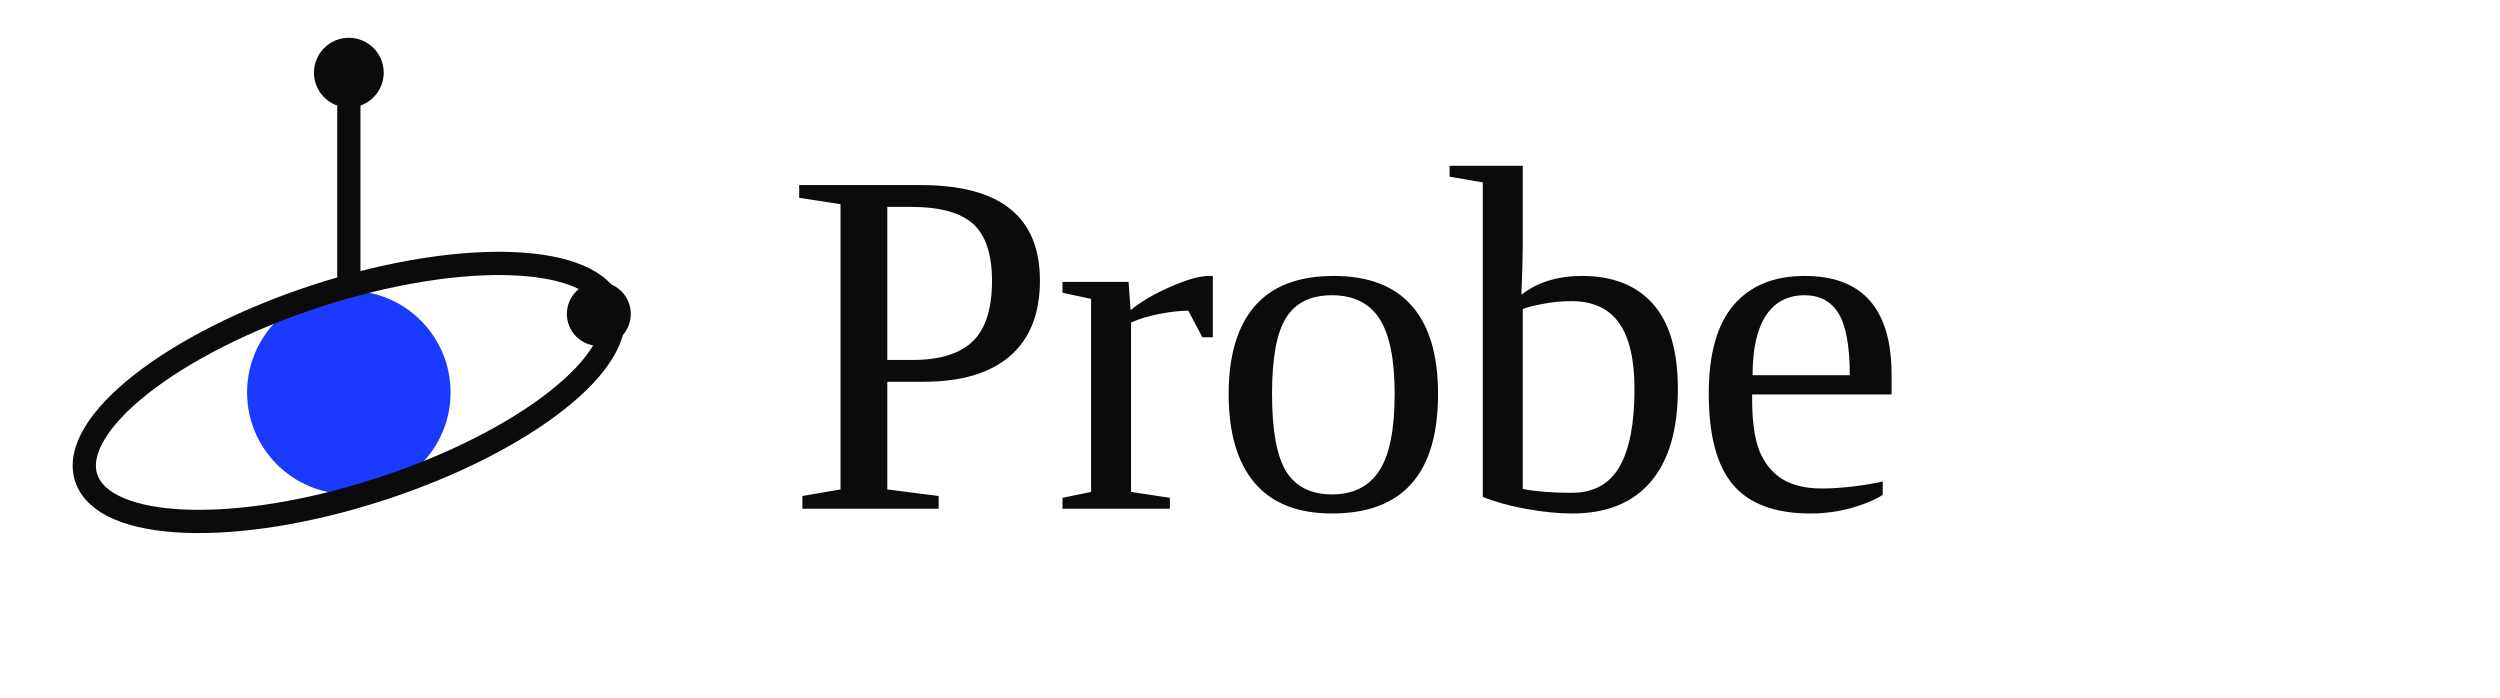
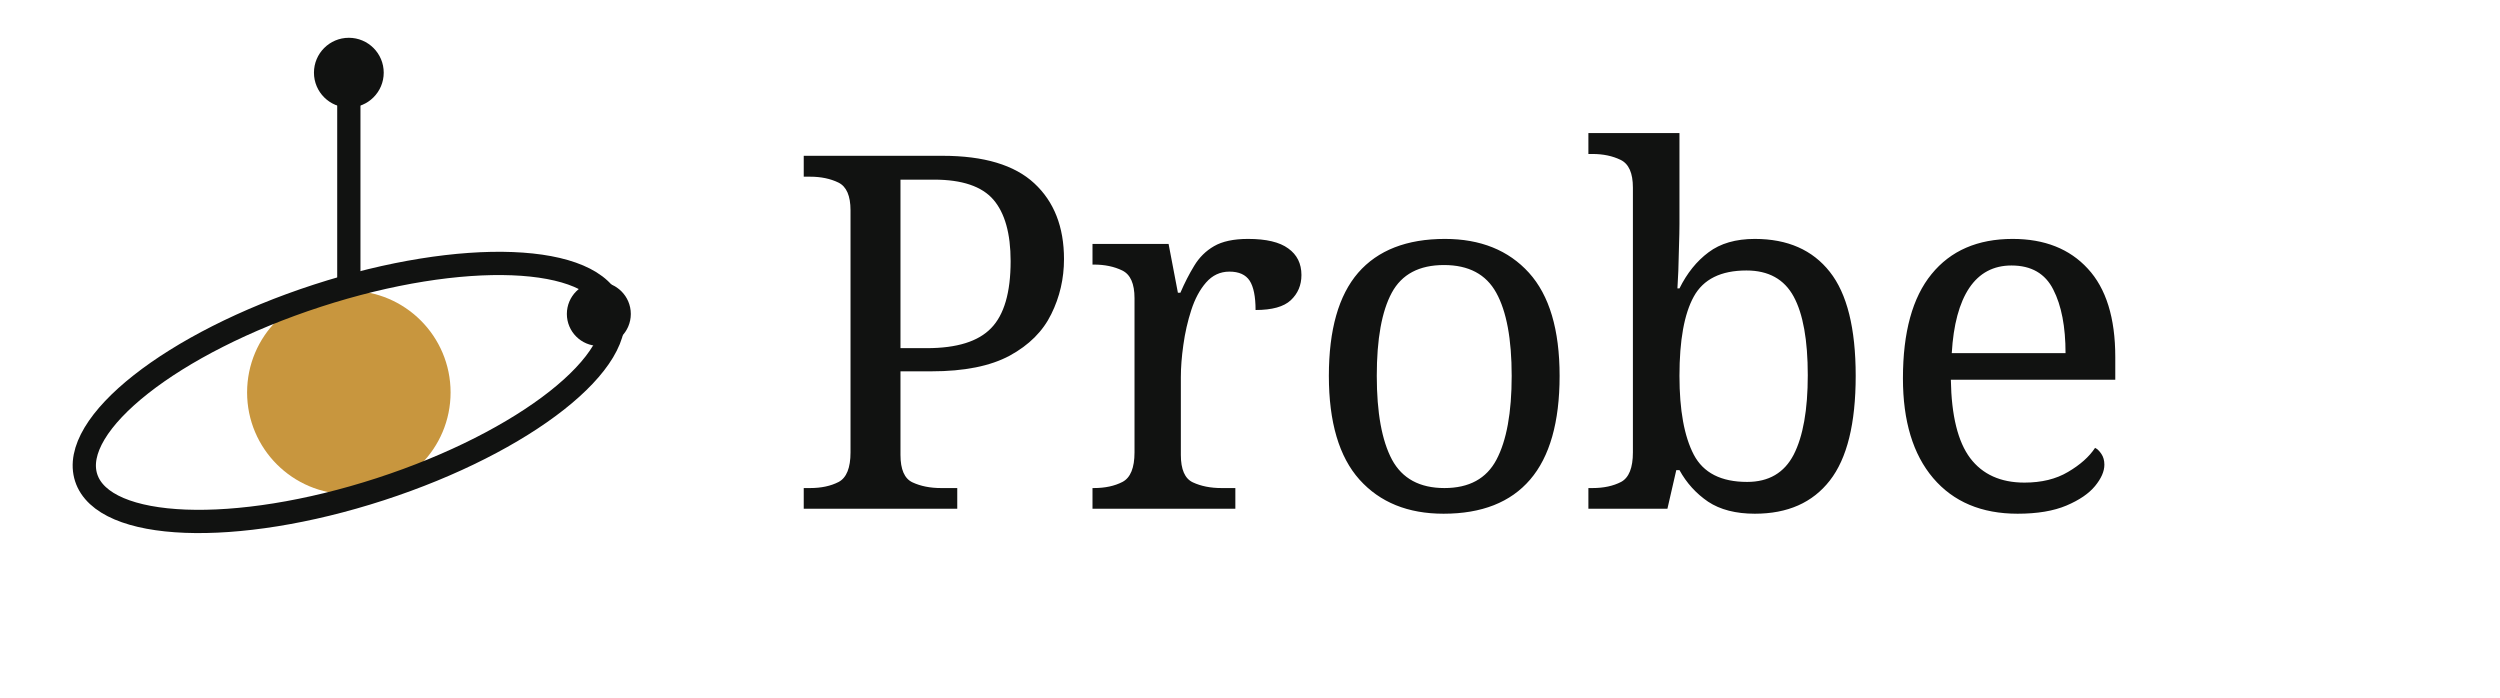
<svg xmlns="http://www.w3.org/2000/svg" viewBox="0 0 172 48" fill="none" role="img" aria-label="Probe">
-   <circle cx="24" cy="27" r="7" fill="#1A3BFF" />
-   <ellipse cx="24" cy="27" rx="19" ry="7" transform="rotate(-18 24 27)" stroke="#0B0B0C" stroke-width="1.6" />
-   <path d="M24 20V6" stroke="#0B0B0C" stroke-width="1.6" />
-   <circle cx="24" cy="5" r="2.4" fill="#0B0B0C" />
-   <circle cx="41.2" cy="21.6" r="2.2" fill="#0B0B0C" />
-   <text x="54" y="35" font-family="Tinos, 'Times New Roman', serif" font-size="34" letter-spacing="-0.5" fill="#0B0B0C">Probe</text>
+   <circle cx="24" cy="27" r="7" fill="#C8963E" />
+   <ellipse cx="24" cy="27" rx="19" ry="7" transform="rotate(-18 24 27)" stroke="#111211" stroke-width="1.6" />
+   <path d="M24 20V6" stroke="#111211" stroke-width="1.6" />
+   <circle cx="24" cy="5" r="2.4" fill="#111211" />
+   <circle cx="41.2" cy="21.6" r="2.2" fill="#111211" />
+   <text x="54" y="35" font-family="'Instrument Serif', Georgia, serif" font-size="34" letter-spacing="-0.5" fill="#111211">Probe</text>
</svg>
